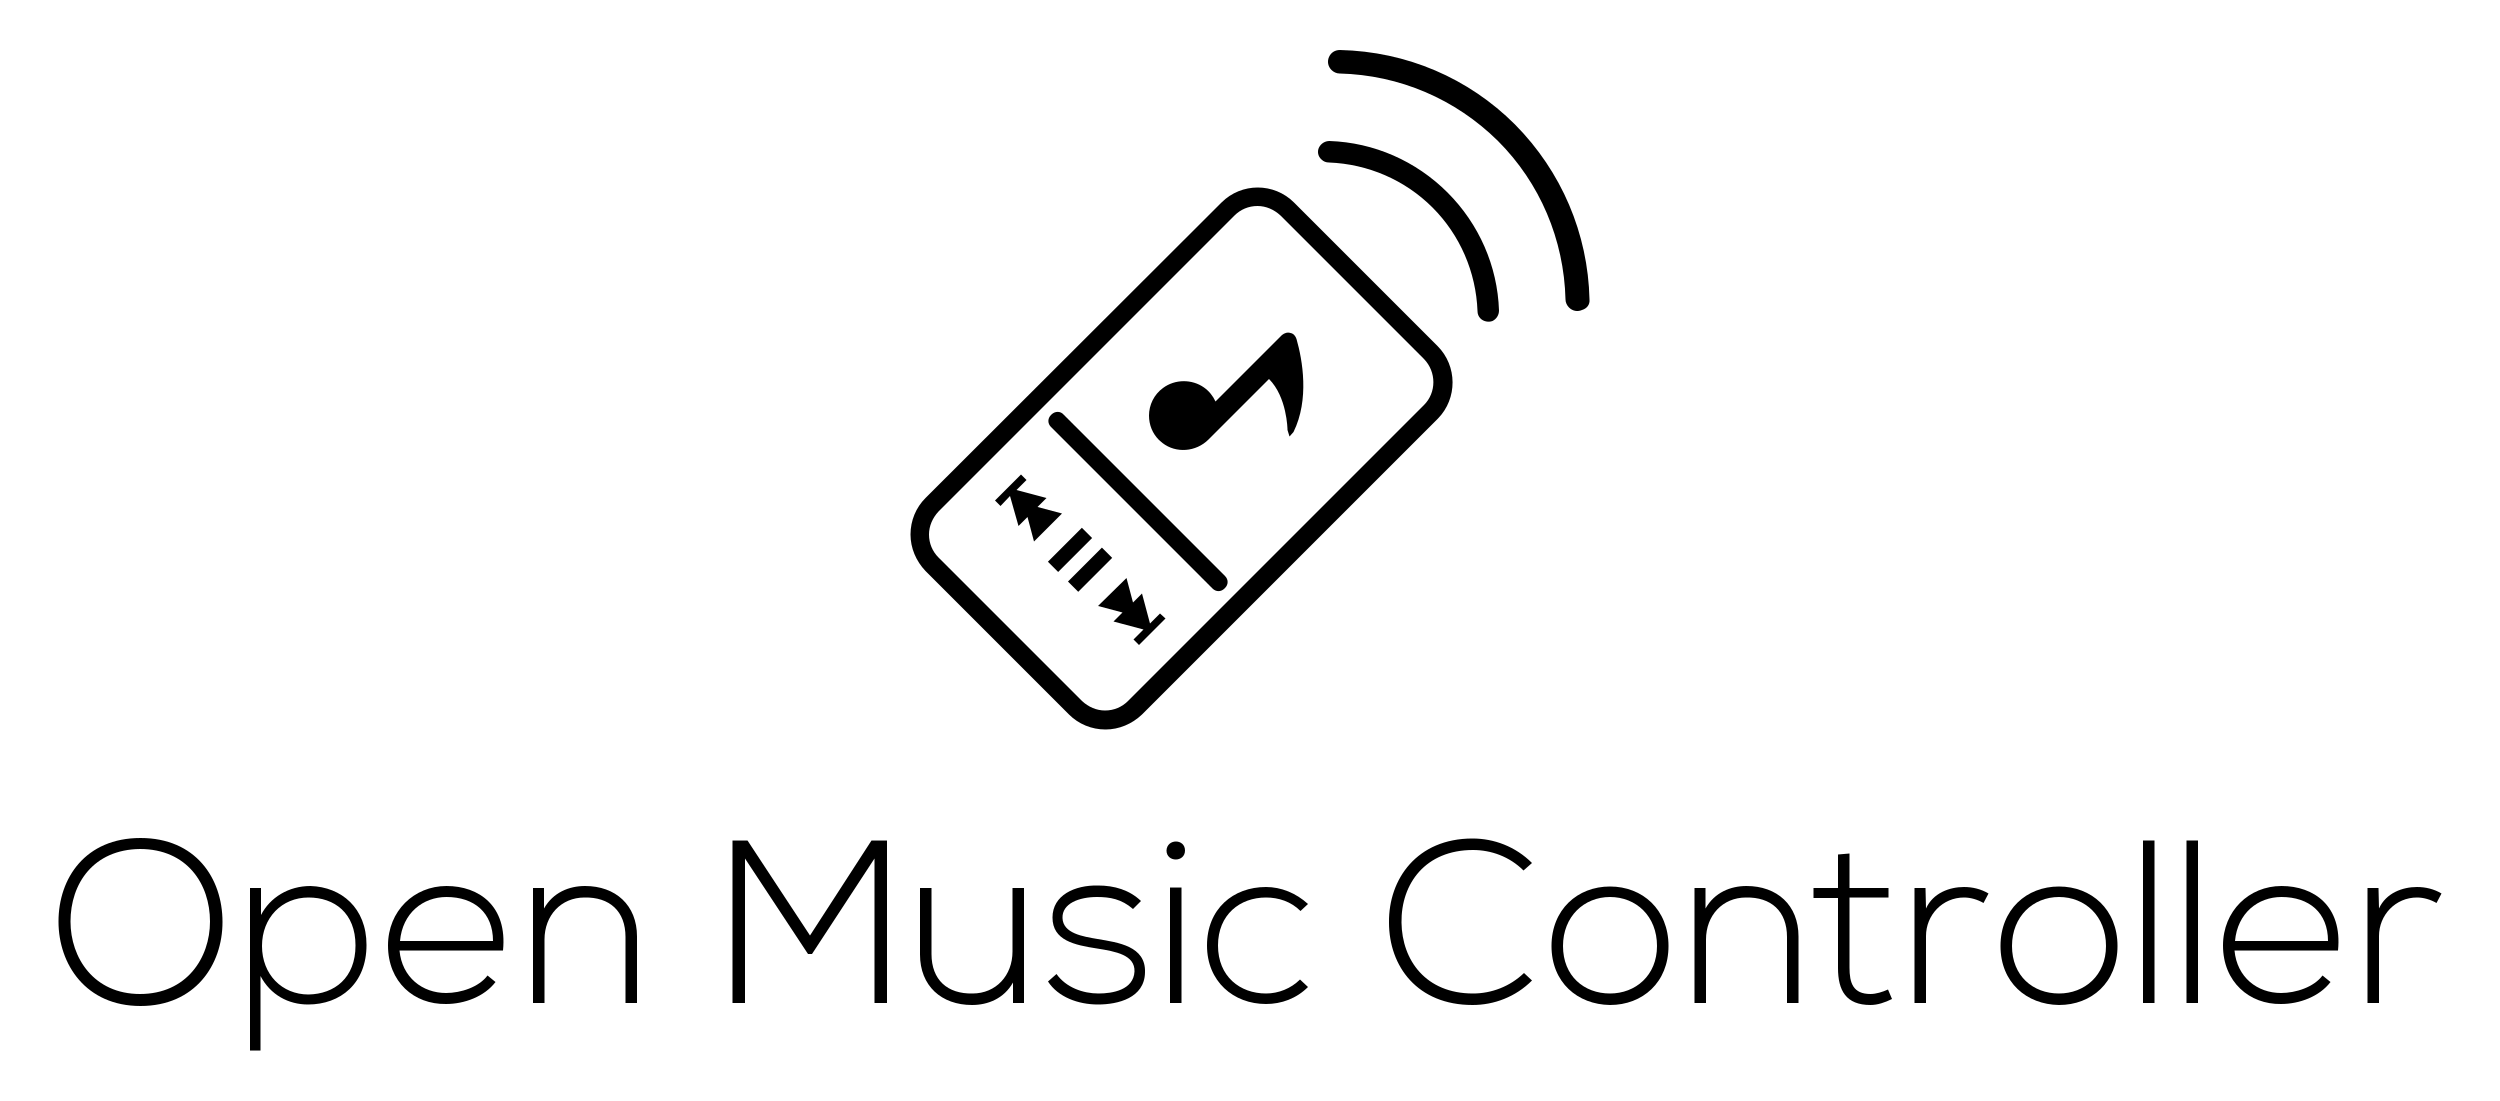
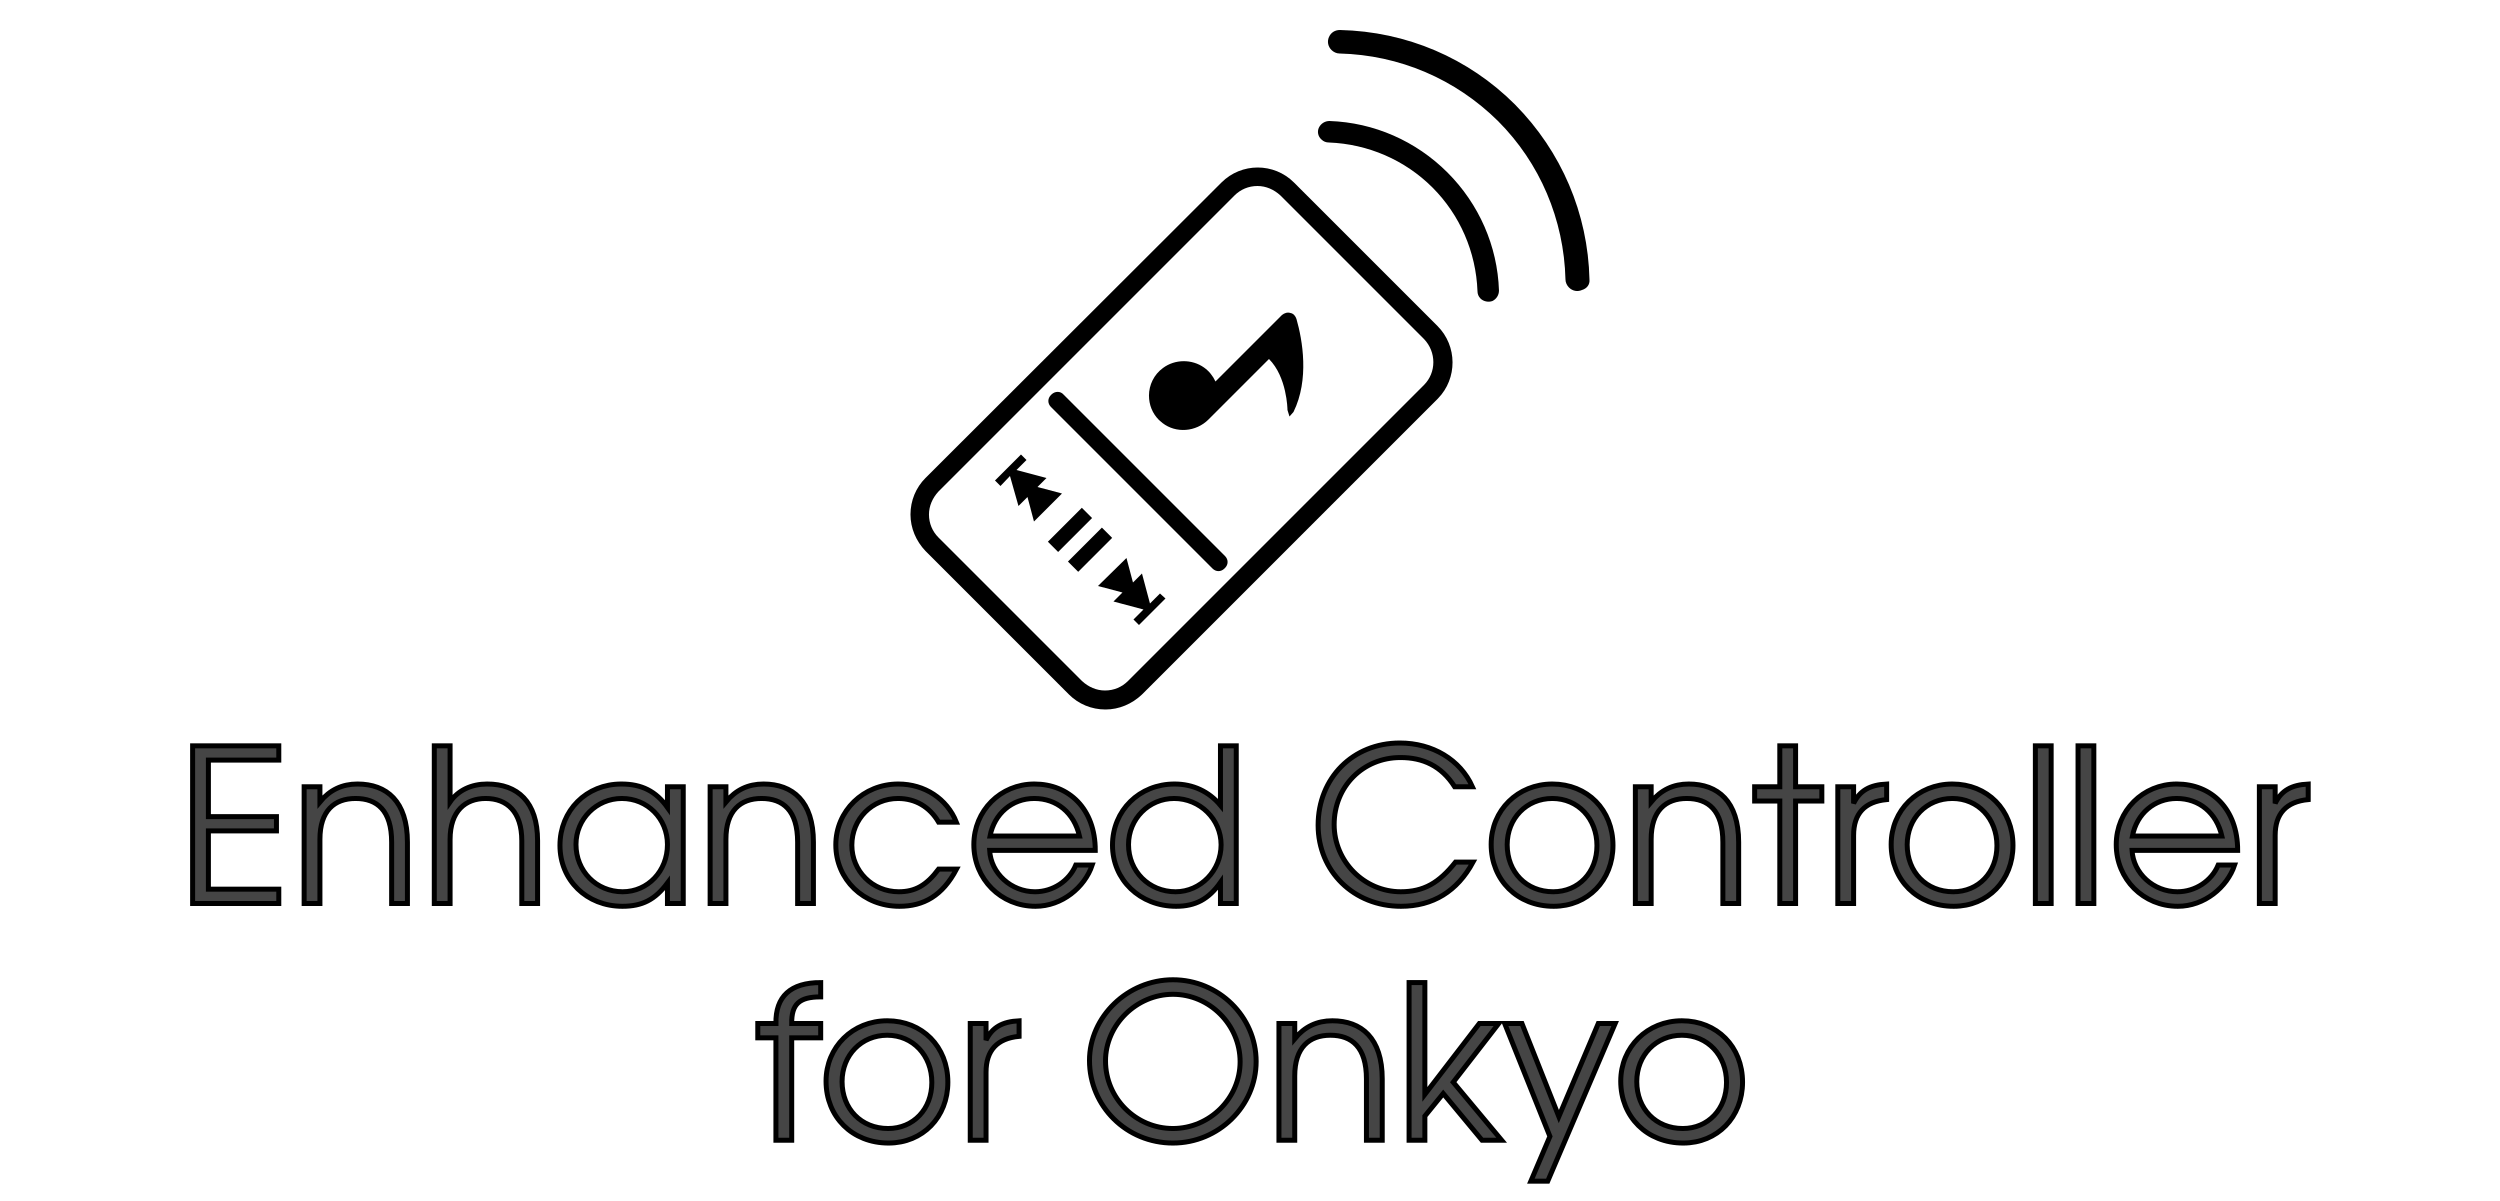
- <svg xmlns="http://www.w3.org/2000/svg" height="220.2" width="500" xml:space="preserve" viewBox="0 0 500 220.2" y="0px" x="0px" id="Layer_1" version="1.1">
+ <svg xmlns="http://www.w3.org/2000/svg" height="240.2" width="500" xml:space="preserve" viewBox="0 0 500 240.2" y="0px" x="0px" id="Layer_1" version="1.1">
  <defs id="defs75" />
  <style id="style2" type="text/css">
	.st0{fill:#0096FF;}
</style>
-   <g transform="translate(11.7,-9.999999)" id="g992">
-     <path class="st0" d="m 275.8,79.2 -28.7,-28.7 c -4,-4 -10.5,-4 -14.5,0 l -59.2,59.1 c -1.9,1.9 -3,4.5 -3,7.3 0,2.7 1.1,5.3 3,7.3 l 28.7,28.7 c 1.9,1.9 4.5,3 7.3,3 2.7,0 5.3,-1.1 7.3,-3 l 59.2,-59.2 c 3.9,-4 3.9,-10.5 -0.1,-14.5 z m -2.7,11.8 L 213.9,150.2 c -1.2,1.2 -2.8,1.9 -4.6,1.9 -1.7,0 -3.3,-0.7 -4.6,-1.9 L 176,121.5 c -1.2,-1.2 -1.9,-2.8 -1.9,-4.6 0,-1.7 0.7,-3.3 1.9,-4.6 l 59.2,-59.2 c 1.2,-1.2 2.8,-1.9 4.6,-1.9 1.7,0 3.3,0.7 4.6,1.9 l 28.7,28.7 c 2.5,2.6 2.5,6.7 0,9.2 z" id="path4" style="fill:#000000;fill-opacity:1;stroke:none" />
-     <g id="g16" style="fill:#000000;fill-opacity:1;stroke:none" transform="translate(-56.8,-31.39999)">
+   <g id="g920" transform="translate(-0.0054131,-3.999995)">
+     <path class="st0" d="m 287.5,69.2 -28.7,-28.7 c -4,-4 -10.5,-4 -14.5,0 l -59.2,59.1 c -1.9,1.9 -3,4.5 -3,7.3 0,2.7 1.1,5.3 3,7.3 l 28.7,28.7 c 1.9,1.9 4.5,3 7.3,3 2.7,0 5.3,-1.1 7.3,-3 l 59.2,-59.2 c 3.9,-4 3.9,-10.5 -0.1,-14.5 z m -2.7,11.8 L 225.6,140.2 c -1.2,1.2 -2.8,1.9 -4.6,1.9 -1.7,0 -3.3,-0.7 -4.6,-1.9 l -28.7,-28.7 c -1.2,-1.2 -1.9,-2.8 -1.9,-4.6 0,-1.7 0.7,-3.3 1.9,-4.6 l 59.2,-59.2 c 1.2,-1.2 2.8,-1.9 4.6,-1.9 1.7,0 3.3,0.7 4.6,1.9 l 28.7,28.7 c 2.5,2.6 2.5,6.7 0,9.2 z" id="path4" style="fill:#000000;fill-opacity:1;stroke:none" />
+     <g id="g16" style="fill:#000000;fill-opacity:1;stroke:none" transform="translate(-45.1,-41.39999)">
      <g id="g10" style="fill:#000000;fill-opacity:1;stroke:none">
        <rect x="254.3" y="149.9" transform="matrix(0.7071,-0.7071,0.7071,0.7071,-31.1273,227.5646)" class="st0" width="9.6" height="2.9" id="rect6" style="fill:#000000;fill-opacity:1;stroke:none" />
        <rect x="258.3" y="153.9" transform="matrix(0.7071,-0.7071,0.7071,0.7071,-32.7709,231.5325)" class="st0" width="9.6" height="2.9" id="rect8" style="fill:#000000;fill-opacity:1;stroke:none" />
      </g>
-       <polygon class="st0" points="273.8,167.3 271.8,169.3 272.9,170.4 278.2,165.1 277.1,164.1 275.1,166.1 273.5,160.1 271.7,161.9 270.4,157 264.7,162.6 269.6,163.9 267.8,165.7 " id="polygon12" style="fill:#000000;fill-opacity:1;stroke:none" />
-       <polygon class="st0" points="248.8,146.6 250.6,144.8 251.9,149.7 257.5,144.1 252.6,142.8 254.4,141 248.4,139.4 250.4,137.4 249.3,136.3 244.1,141.5 245.2,142.6 247.1,140.6 " id="polygon14" style="fill:#000000;fill-opacity:1;stroke:none" />
+       <polygon class="st0" points="277.1,164.1 275.1,166.1 273.5,160.1 271.7,161.9 270.4,157 264.7,162.6 269.6,163.9 267.8,165.7 273.8,167.3 271.8,169.3 272.9,170.4 278.2,165.1 " id="polygon12" style="fill:#000000;fill-opacity:1;stroke:none" />
+       <polygon class="st0" points="252.6,142.8 254.4,141 248.4,139.4 250.4,137.4 249.3,136.3 244.1,141.5 245.2,142.6 247.1,140.6 248.8,146.6 250.6,144.8 251.9,149.7 257.5,144.1 " id="polygon14" style="fill:#000000;fill-opacity:1;stroke:none" />
    </g>
-     <path class="st0" d="m 247,96.4 c 3.2,-6.5 1.8,-14.4 0.6,-18.6 -0.2,-0.6 -0.6,-1.1 -1.2,-1.2 -0.6,-0.2 -1.2,0 -1.7,0.4 l -13.3,13.3 c -0.5,-1.1 -1.3,-2.1 -2.3,-2.8 -2.4,-1.7 -5.8,-1.7 -8.2,0.1 -1.8,1.3 -2.8,3.4 -2.8,5.5 0,1.9 0.7,3.6 2,4.9 0.2,0.2 0.5,0.4 0.7,0.6 2.7,2.1 6.7,1.8 9.2,-0.7 l 12.1,-12.1 c 3.6,3.6 3.7,10 3.7,10.2 l 0.4,1.3 z" id="path18" style="fill:#000000;fill-opacity:1;stroke:none" />
-     <path class="st0" d="M 201,92.9 233.3,125.2 c 0.7,0.7 0.7,1.7 0,2.4 l -0.1,0.1 c -0.7,0.7 -1.7,0.7 -2.4,0 L 198.5,95.4 c -0.7,-0.7 -0.7,-1.7 0,-2.4 l 0.1,-0.1 c 0.7,-0.7 1.8,-0.7 2.4,0 z" id="path20" style="fill:#000000;fill-opacity:1;stroke:none" />
-     <g id="g26" style="fill:#000000;fill-opacity:1;stroke:none" transform="translate(-56.8,-31.39999)">
+     <path class="st0" d="m 258.7,86.4 c 3.2,-6.5 1.8,-14.4 0.6,-18.6 -0.2,-0.6 -0.6,-1.1 -1.2,-1.2 -0.6,-0.2 -1.2,0 -1.7,0.4 l -13.3,13.3 c -0.5,-1.1 -1.3,-2.1 -2.3,-2.8 -2.4,-1.7 -5.8,-1.7 -8.2,0.1 -1.8,1.3 -2.8,3.4 -2.8,5.5 0,1.9 0.7,3.6 2,4.9 0.2,0.2 0.5,0.4 0.7,0.6 2.7,2.1 6.7,1.8 9.2,-0.7 l 12.1,-12.1 c 3.6,3.6 3.7,10 3.7,10.2 l 0.4,1.3 z" id="path18" style="fill:#000000;fill-opacity:1;stroke:none" />
+     <path class="st0" d="M 212.7,82.9 245,115.2 c 0.7,0.7 0.7,1.7 0,2.4 l -0.1,0.1 c -0.7,0.7 -1.7,0.7 -2.4,0 L 210.2,85.4 c -0.7,-0.7 -0.7,-1.7 0,-2.4 l 0.1,-0.1 c 0.7,-0.7 1.8,-0.7 2.4,0 z" id="path20" style="fill:#000000;fill-opacity:1;stroke:none" />
+     <g id="g26" style="fill:#000000;fill-opacity:1;stroke:none" transform="translate(-45.1,-41.39999)">
      <path class="st0" d="m 344.9,103.5 c -0.3,-8.9 -4,-17.3 -10.3,-23.6 -6.3,-6.3 -14.7,-10 -23.6,-10.3 -0.9,0 -1.7,0.5 -2.1,1.3 -0.4,0.8 -0.2,1.8 0.5,2.4 0.4,0.4 0.9,0.6 1.5,0.6 7.8,0.3 15.2,3.5 20.7,9 5.5,5.5 8.7,12.9 9,20.7 0,0.6 0.2,1.1 0.6,1.5 0.6,0.6 1.6,0.8 2.4,0.5 0.8,-0.4 1.3,-1.2 1.3,-2.1 z" id="path22" style="fill:#000000;fill-opacity:1;stroke:none" />
      <path class="st0" d="m 363,101.3 c -0.3,-13.2 -5.6,-25.6 -14.9,-35 -9.3,-9.3 -21.7,-14.6 -35,-14.9 -1,0 -1.8,0.5 -2.2,1.4 -0.4,0.9 -0.2,1.9 0.5,2.6 0.4,0.4 1,0.7 1.6,0.7 12,0.3 23.2,5.1 31.7,13.5 8.4,8.4 13.2,19.7 13.5,31.7 0,0.6 0.3,1.2 0.7,1.6 0.7,0.7 1.7,0.9 2.6,0.5 1,-0.3 1.6,-1.1 1.5,-2.1 z" id="path24" style="fill:#000000;fill-opacity:1;stroke:none" />
    </g>
-     <g id="g68" style="fill:#000000;fill-opacity:1;stroke:none;stroke-width:0.1;stroke-miterlimit:4;stroke-dasharray:none" transform="translate(-56.8,-31.39999)">
-       <path id="path30" d="m 89.6,225.8 c 0,8.6 -5.5,16.8 -16.4,16.8 -10.9,0 -16.4,-8.3 -16.4,-16.9 0,-8.7 5.4,-16.7 16.4,-16.7 11,0 16.4,8 16.4,16.8 z m -30.4,-0.1 c 0,7.3 4.7,14.5 13.9,14.5 9.3,0 14,-7.2 14,-14.5 0,-7.5 -4.6,-14.5 -14,-14.5 -9.3,0.1 -13.9,6.9 -13.9,14.5 z" style="fill:#000000;fill-opacity:1;stroke:none;stroke-width:0.1;stroke-miterlimit:4;stroke-dasharray:none" />
-       <path id="path32" d="M 95.1,251.6 V 219 h 2.2 v 5.4 c 1.8,-3.5 5.5,-5.8 9.9,-5.8 6.2,0.2 11.2,4.4 11.2,11.8 0,7.7 -5.2,11.9 -11.7,11.9 -3.9,0 -7.5,-1.9 -9.5,-5.7 v 14.9 h -2.1 z m 21.1,-21.1 c 0,-6.5 -4.2,-9.6 -9.4,-9.6 -5.3,0 -9.3,4 -9.3,9.7 0,5.7 4,9.7 9.3,9.7 5.2,-0.1 9.4,-3.3 9.4,-9.8 z" style="fill:#000000;fill-opacity:1;stroke:none;stroke-width:0.1;stroke-miterlimit:4;stroke-dasharray:none" />
-       <path id="path34" d="m 122.7,230.5 c 0,-6.9 5.2,-11.9 11.7,-11.9 6.5,0 12.2,4 11.3,12.9 H 125 c 0.5,5.4 4.6,8.5 9.3,8.5 3,0 6.6,-1.2 8.3,-3.5 l 1.6,1.3 c -2.2,2.9 -6.2,4.4 -9.9,4.4 -6.4,0.1 -11.6,-4.4 -11.6,-11.7 z m 21,-0.9 c 0,-5.7 -3.8,-8.8 -9.3,-8.8 -4.7,0 -8.8,3.2 -9.3,8.8 z" style="fill:#000000;fill-opacity:1;stroke:none;stroke-width:0.1;stroke-miterlimit:4;stroke-dasharray:none" />
-       <path id="path36" d="m 153.9,219 v 4.1 c 1.8,-3.2 5,-4.5 8.2,-4.5 6.1,0 10.4,3.8 10.4,10.1 V 242 h -2.3 v -13.2 c 0,-5.2 -3.2,-8 -8.2,-7.9 -4.7,0 -8,3.6 -8,8.4 V 242 h -2.3 v -23 z" style="fill:#000000;fill-opacity:1;stroke:none;stroke-width:0.1;stroke-miterlimit:4;stroke-dasharray:none" />
-       <path id="path38" d="m 220,213.1 -12.5,19.1 h -0.8 L 194.1,213.1 V 242 h -2.5 v -32.5 c 1.2,0 1.8,0 3,0 l 12.5,19 12.3,-19 h 3.1 V 242 H 220 Z" style="fill:#000000;fill-opacity:1;stroke:none;stroke-width:0.1;stroke-miterlimit:4;stroke-dasharray:none" />
-       <path id="path40" d="m 247.7,242 v -4.1 c -1.8,3.2 -5,4.5 -8.2,4.5 -6.1,0 -10.4,-3.8 -10.4,-10.1 V 219 h 2.3 v 13.2 c 0,5.2 3.2,8 8.2,7.9 4.7,0 8,-3.6 8,-8.4 V 219 h 2.3 v 23 z" style="fill:#000000;fill-opacity:1;stroke:none;stroke-width:0.1;stroke-miterlimit:4;stroke-dasharray:none" />
-       <path id="path42" d="m 271.7,223.2 c -2.3,-2 -4.6,-2.4 -7.2,-2.4 -3.6,0 -7,1.3 -6.9,4.2 0.1,3.1 4.1,3.7 7,4.2 4.1,0.7 9.7,1.4 9.5,6.7 -0.1,5.1 -5.4,6.4 -9.4,6.4 -4,0 -8,-1.5 -10,-4.6 l 1.7,-1.5 c 1.9,2.7 5.3,3.9 8.4,3.9 2.8,0 7,-0.7 7.2,-4.4 0.1,-3.3 -3.7,-4 -7.5,-4.6 -4.5,-0.7 -8.9,-1.6 -8.9,-6.2 0,-4.5 4.5,-6.5 9.1,-6.4 3.3,0 6.3,0.9 8.6,3.1 z" style="fill:#000000;fill-opacity:1;stroke:none;stroke-width:0.1;stroke-miterlimit:4;stroke-dasharray:none" />
-       <path id="path44" d="m 282.1,211.5 c 0,2.4 -3.7,2.4 -3.7,0 0.1,-2.4 3.7,-2.4 3.7,0 z m -3,7.4 V 242 h 2.3 v -23.1 z" style="fill:#000000;fill-opacity:1;stroke:none;stroke-width:0.1;stroke-miterlimit:4;stroke-dasharray:none" />
-       <path id="path46" d="m 306.7,238.8 c -2.3,2.3 -5.3,3.4 -8.4,3.4 -6.5,0 -11.8,-4.5 -11.8,-11.7 0,-7.3 5.2,-11.7 11.8,-11.7 3,0 6,1.2 8.4,3.4 l -1.5,1.4 c -1.9,-1.9 -4.4,-2.7 -6.9,-2.7 -5.2,0 -9.6,3.4 -9.6,9.6 0,6.2 4.4,9.6 9.6,9.6 2.5,0 5,-1 6.8,-2.8 z" style="fill:#000000;fill-opacity:1;stroke:none;stroke-width:0.1;stroke-miterlimit:4;stroke-dasharray:none" />
-       <path id="path48" d="m 351.5,237.5 c -3.3,3.3 -7.6,4.9 -11.9,4.9 -11,0 -16.7,-7.7 -16.7,-16.5 -0.1,-8.7 5.6,-16.8 16.7,-16.8 4.3,0 8.6,1.6 11.9,4.9 l -1.7,1.5 c -2.8,-2.8 -6.5,-4.1 -10.1,-4.1 -9.5,0 -14.4,6.7 -14.3,14.5 0.1,7.6 4.9,14.2 14.3,14.2 3.7,0 7.4,-1.4 10.2,-4.1 z" style="fill:#000000;fill-opacity:1;stroke:none;stroke-width:0.1;stroke-miterlimit:4;stroke-dasharray:none" />
-       <path id="path50" d="m 355.4,230.6 c 0,-7.3 5.2,-11.9 11.7,-11.9 6.5,0 11.7,4.6 11.7,11.9 0,7.3 -5.2,11.8 -11.7,11.8 -6.5,-0.1 -11.7,-4.5 -11.7,-11.8 z m 21.1,0 c 0,-6 -4.2,-9.8 -9.4,-9.8 -5.2,0 -9.4,3.9 -9.4,9.8 0,6 4.2,9.5 9.4,9.5 5.1,0 9.4,-3.6 9.4,-9.5 z" style="fill:#000000;fill-opacity:1;stroke:none;stroke-width:0.1;stroke-miterlimit:4;stroke-dasharray:none" />
-       <path id="path52" d="m 386.2,219 v 4.1 c 1.8,-3.2 5,-4.5 8.2,-4.5 6.1,0 10.4,3.8 10.4,10.1 V 242 h -2.3 v -13.2 c 0,-5.2 -3.2,-8 -8.2,-7.9 -4.7,0 -8,3.6 -8,8.4 V 242 H 384 v -23 z" style="fill:#000000;fill-opacity:1;stroke:none;stroke-width:0.1;stroke-miterlimit:4;stroke-dasharray:none" />
-       <path id="path54" d="m 415,212.1 v 6.9 h 7.8 v 1.9 H 415 v 14 c 0,3.1 0.7,5.3 4.2,5.3 1.1,0 2.4,-0.4 3.5,-0.9 l 0.8,1.9 c -1.4,0.7 -2.9,1.2 -4.3,1.2 -4.9,0 -6.5,-2.9 -6.5,-7.4 v -14 h -4.9 v -2 h 4.9 v -6.7 z" style="fill:#000000;fill-opacity:1;stroke:none;stroke-width:0.1;stroke-miterlimit:4;stroke-dasharray:none" />
-       <path id="path56" d="m 430.2,219 0.1,4.1 c 1.4,-3.1 4.7,-4.3 7.6,-4.3 1.7,0 3.4,0.4 4.9,1.3 l -1,1.9 c -1.2,-0.7 -2.6,-1.1 -3.9,-1.1 -4.3,0 -7.6,3.5 -7.6,7.7 V 242 H 428 v -23 z" style="fill:#000000;fill-opacity:1;stroke:none;stroke-width:0.1;stroke-miterlimit:4;stroke-dasharray:none" />
-       <path id="path58" d="m 445.2,230.6 c 0,-7.3 5.2,-11.9 11.7,-11.9 6.5,0 11.7,4.6 11.7,11.9 0,7.3 -5.2,11.8 -11.7,11.8 -6.5,-0.1 -11.7,-4.5 -11.7,-11.8 z m 21.1,0 c 0,-6 -4.2,-9.8 -9.4,-9.8 -5.2,0 -9.4,3.9 -9.4,9.8 0,6 4.2,9.5 9.4,9.5 5.1,0 9.4,-3.6 9.4,-9.5 z" style="fill:#000000;fill-opacity:1;stroke:none;stroke-width:0.1;stroke-miterlimit:4;stroke-dasharray:none" />
-       <path id="path60" d="M 476,209.4 V 242 h -2.3 v -32.5 h 2.3 z" style="fill:#000000;fill-opacity:1;stroke:none;stroke-width:0.1;stroke-miterlimit:4;stroke-dasharray:none" />
-       <path id="path62" d="M 484.7,209.4 V 242 h -2.3 v -32.5 h 2.3 z" style="fill:#000000;fill-opacity:1;stroke:none;stroke-width:0.1;stroke-miterlimit:4;stroke-dasharray:none" />
-       <path id="path64" d="m 489.7,230.5 c 0,-6.9 5.2,-11.9 11.7,-11.9 6.5,0 12.2,4 11.3,12.9 H 492 c 0.5,5.4 4.6,8.5 9.3,8.5 3,0 6.6,-1.2 8.3,-3.5 l 1.6,1.3 c -2.2,2.9 -6.2,4.4 -9.9,4.4 -6.3,0.1 -11.6,-4.4 -11.6,-11.7 z m 21,-0.9 c 0,-5.7 -3.8,-8.8 -9.3,-8.8 -4.7,0 -8.8,3.2 -9.3,8.8 z" style="fill:#000000;fill-opacity:1;stroke:none;stroke-width:0.1;stroke-miterlimit:4;stroke-dasharray:none" />
-       <path id="path66" d="m 520.8,219 0.1,4.1 c 1.4,-3.1 4.7,-4.3 7.6,-4.3 1.7,0 3.4,0.4 4.9,1.3 l -1,1.9 c -1.2,-0.7 -2.6,-1.1 -3.9,-1.1 -4.3,0 -7.6,3.5 -7.6,7.7 V 242 h -2.3 v -23 z" style="fill:#000000;fill-opacity:1;stroke:none;stroke-width:0.1;stroke-miterlimit:4;stroke-dasharray:none" />
-     </g>
  </g>
+   <text xml:space="preserve" style="font-style:normal;font-weight:normal;font-size:96px;line-height:1.25;font-family:sans-serif;letter-spacing:0px;word-spacing:0px;fill:#000000;fill-opacity:0.727;stroke:#000000;stroke-opacity:1;" x="35.274" y="180.695" id="text880">
+     <tspan x="35.274" y="180.695" style="font-style:normal;font-variant:normal;font-weight:normal;font-stretch:normal;font-size:42.667px;font-family:'TeX Gyre Adventor';-inkscape-font-specification:'TeX Gyre Adventor';fill:#000000;fill-opacity:0.727;stroke:#000000;stroke-opacity:1;" id="tspan886">Enhanced Controller</tspan>
+   </text>
+   <text xml:space="preserve" style="font-style:normal;font-weight:normal;font-size:96px;line-height:1.25;font-family:sans-serif;letter-spacing:0px;word-spacing:0px;fill:#000000;fill-opacity:0.727;stroke:#000000;stroke-opacity:1;" x="150.873" y="228.045" id="text880-6">
+     <tspan x="150.873" y="228.045" style="font-style:normal;font-variant:normal;font-weight:normal;font-stretch:normal;font-size:42.667px;font-family:'TeX Gyre Adventor';-inkscape-font-specification:'TeX Gyre Adventor';fill:#000000;fill-opacity:0.727;stroke:#000000;stroke-opacity:1;" id="tspan886-2">for Onkyo</tspan>
+   </text>
</svg>
